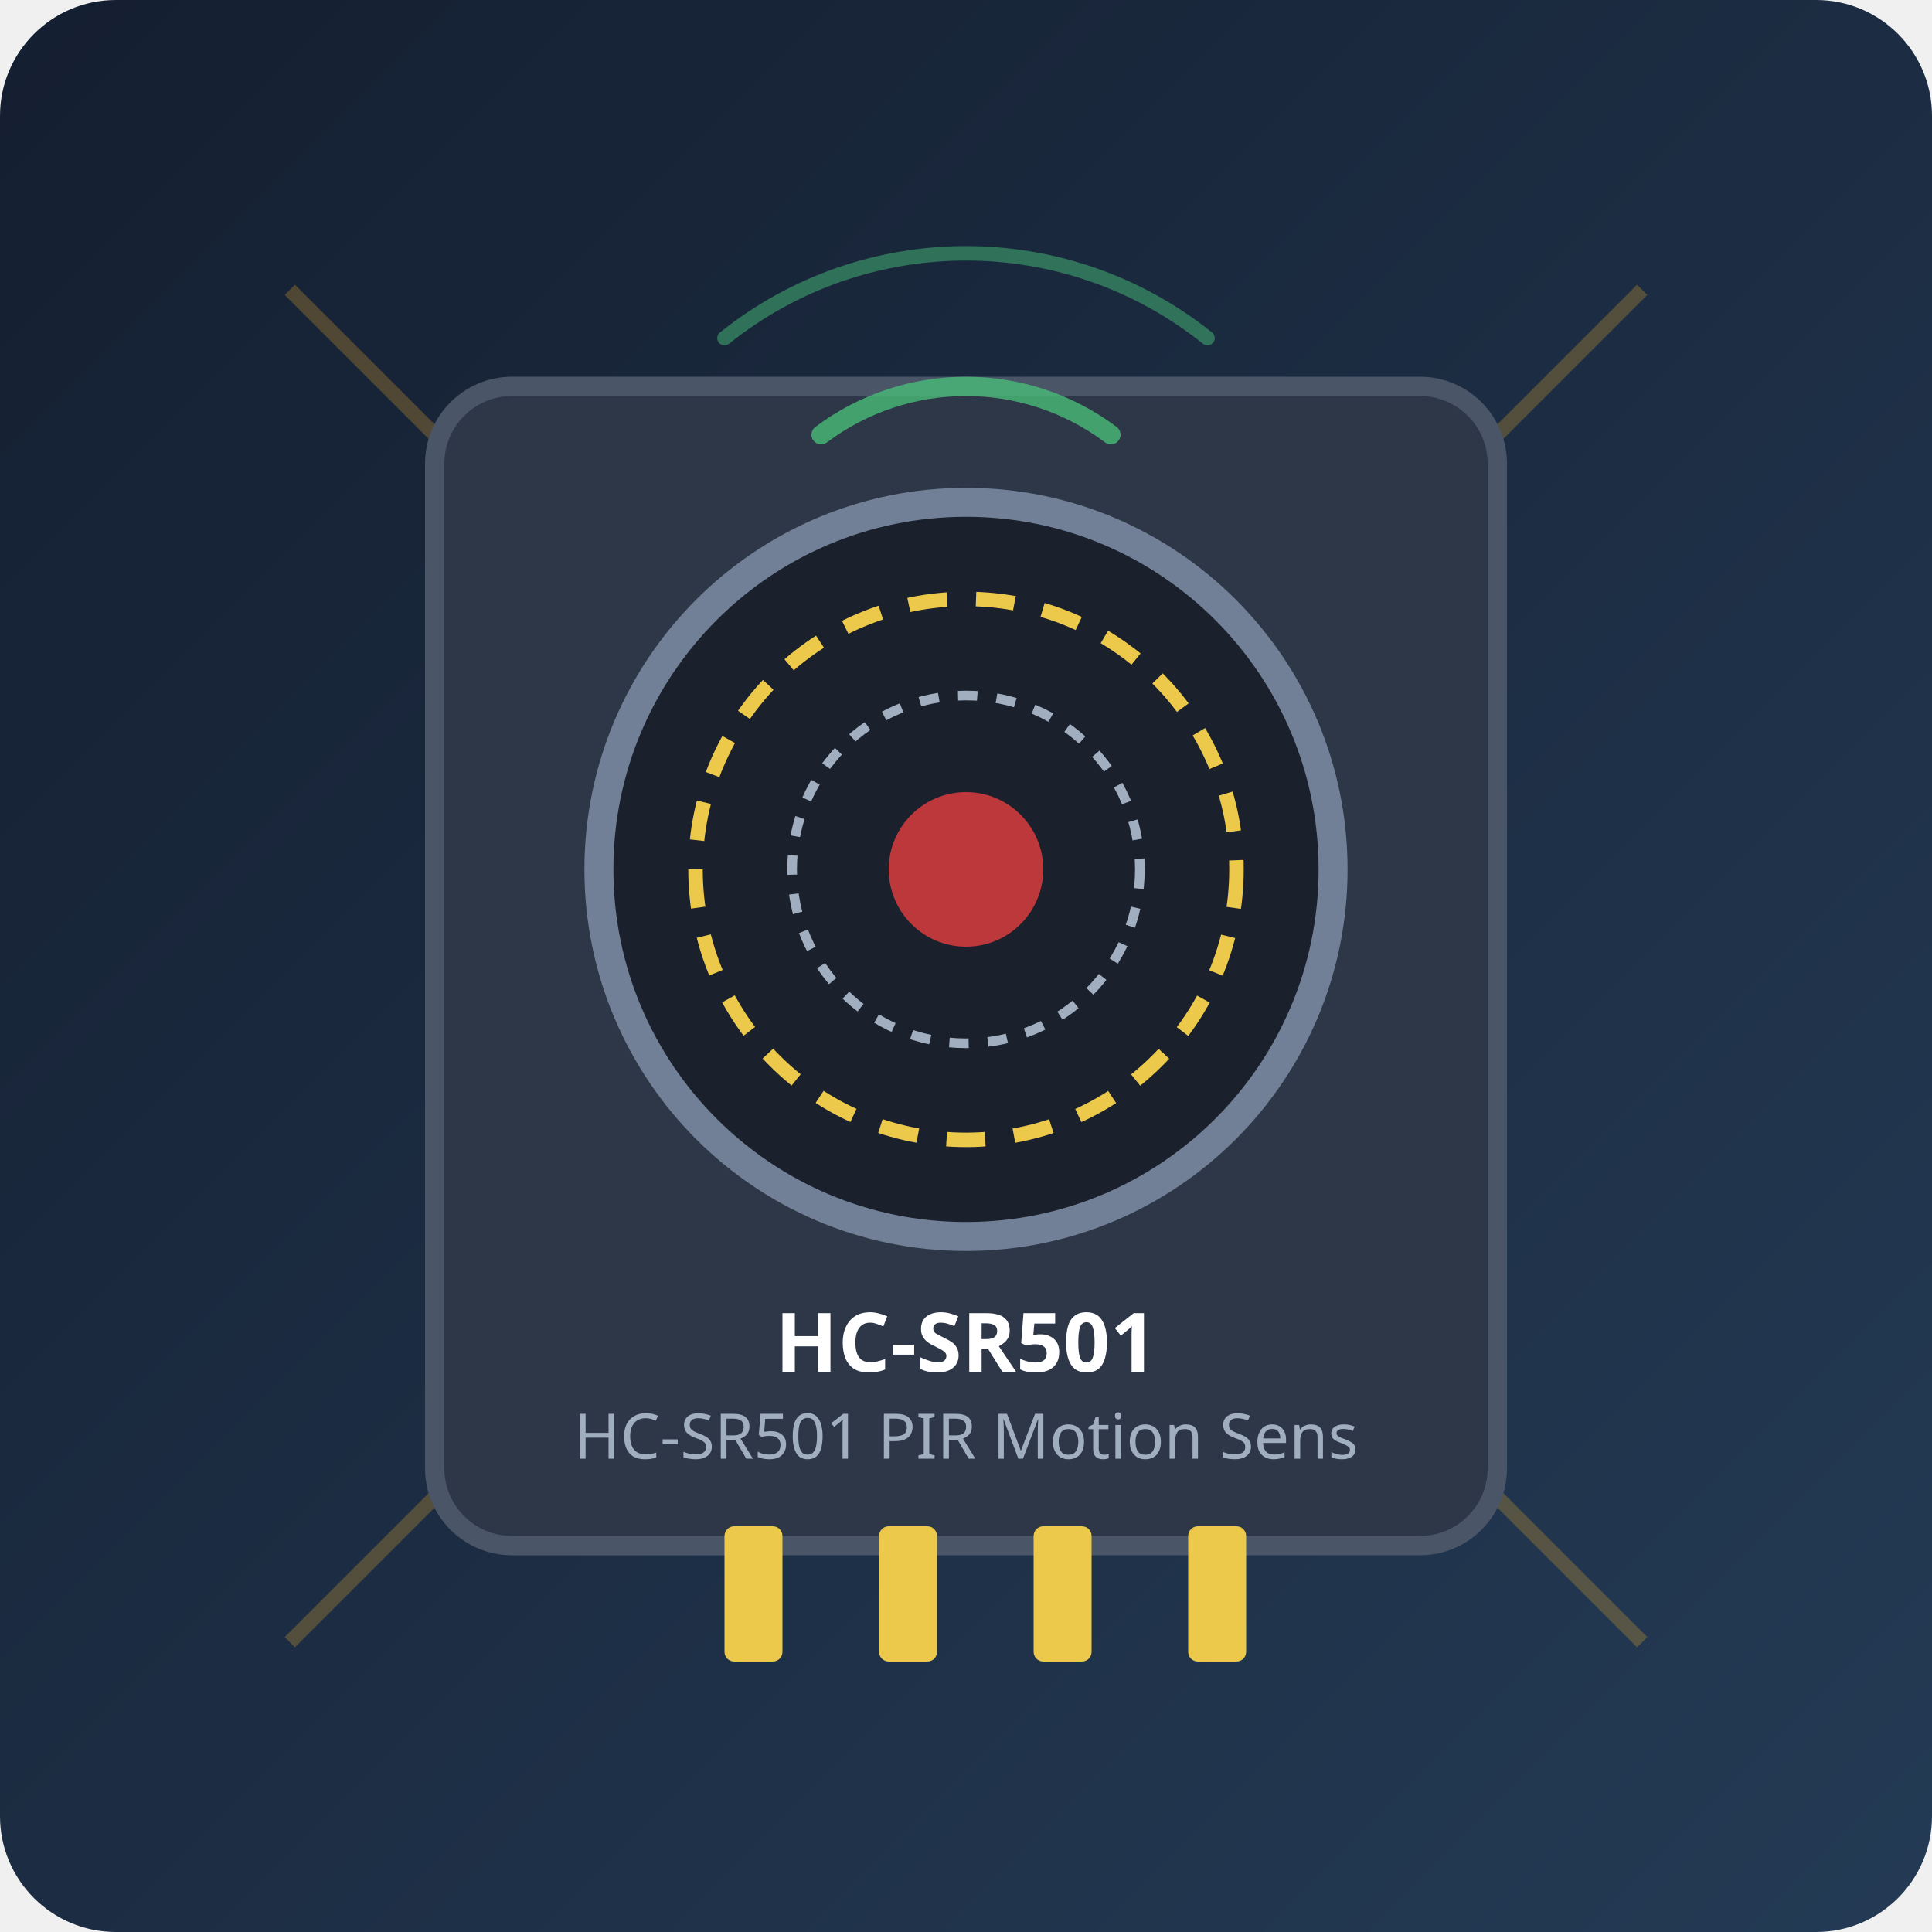
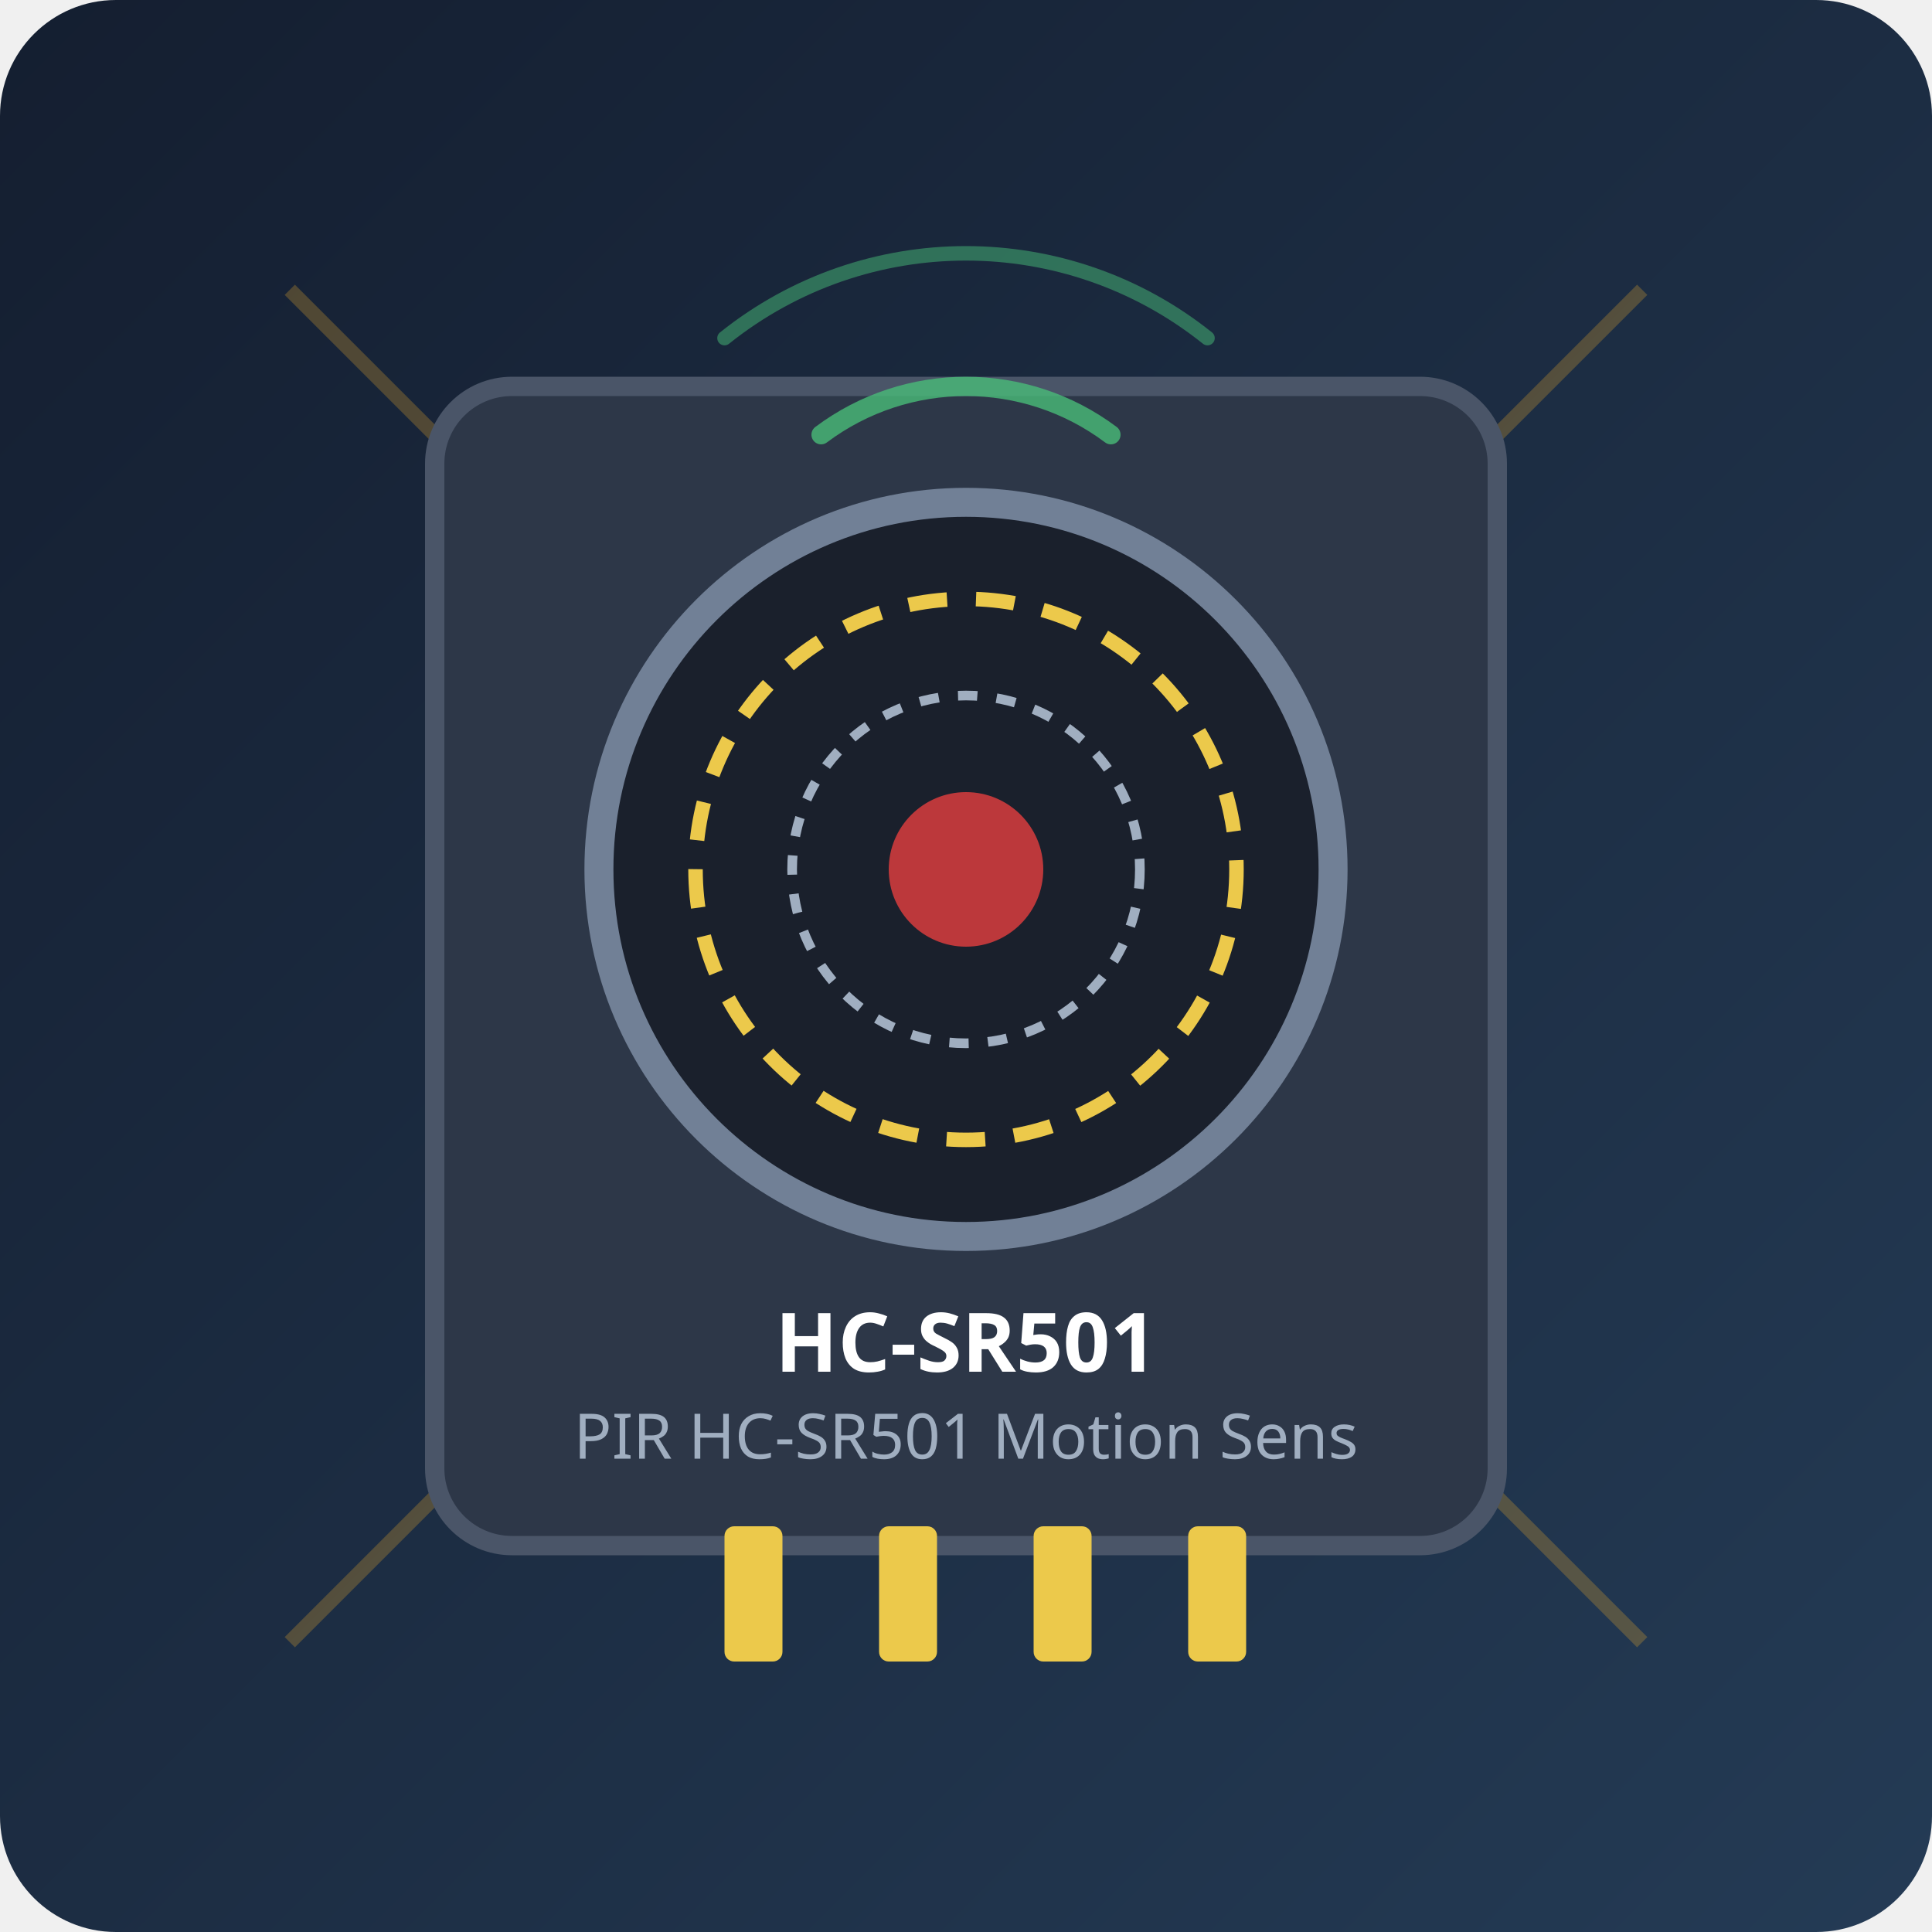
<svg xmlns="http://www.w3.org/2000/svg" viewBox="0 0 200 200" width="100%" height="100%">
  <defs>
    <linearGradient id="g_HC-SR501" x1="0%" y1="0%" x2="100%" y2="100%">
      <stop offset="0%" stop-color="#141e30" />
      <stop offset="100%" stop-color="#243b55" />
    </linearGradient>
  </defs>
  <rect width="200" height="200" rx="12" fill="url(#g_HC-SR501)" />
  <path d="M 30 30 L 70 70 L 70 130 L 30 170" fill="none" stroke="#d69e2e" stroke-width="1.5" opacity="0.3" />
  <path d="M 170 30 L 130 70 L 130 130 L 170 170" fill="none" stroke="#d69e2e" stroke-width="1.5" opacity="0.3" />
  <rect x="45" y="40" width="110" height="120" rx="8" fill="#2d3748" stroke="#4a5568" stroke-width="2" />
  <circle cx="100" cy="90" r="38" fill="#1a202c" stroke="#718096" stroke-width="3" />
  <circle cx="100" cy="90" r="28" fill="none" stroke="#ecc94b" stroke-width="1.5" stroke-dasharray="4,3" />
  <circle cx="100" cy="90" r="18" fill="none" stroke="#a0aec0" stroke-width="1" stroke-dasharray="2,2" />
  <circle cx="100" cy="90" r="8" fill="#e53e3e" opacity="0.8" />
  <path d="M 85 45 A 25 25 0 0 1 115 45" fill="none" stroke="#48bb78" stroke-width="2" opacity="0.8" stroke-linecap="round" />
  <path d="M 75 35 A 40 40 0 0 1 125 35" fill="none" stroke="#48bb78" stroke-width="1.5" opacity="0.5" stroke-linecap="round" />
  <rect x="75" y="158" width="6" height="14" rx="1" fill="#ecc94b" />
  <rect x="91" y="158" width="6" height="14" rx="1" fill="#ecc94b" />
  <rect x="107" y="158" width="6" height="14" rx="1" fill="#ecc94b" />
  <rect x="123" y="158" width="6" height="14" rx="1" fill="#ecc94b" />
  <text x="100" y="142" fill="#ffffff" font-family="sans-serif" font-size="8.5" font-weight="bold" text-anchor="middle">HC-SR501</text>
-   <text x="100" y="151" fill="#a0aec0" font-family="sans-serif" font-size="6.5" text-anchor="middle">HC-SR501 PIR Motion Sens</text>
+   <text x="100" y="151" fill="#a0aec0" font-family="sans-serif" font-size="6.5" text-anchor="middle">PIR HC-SR501 Motion Sens</text>
</svg>
